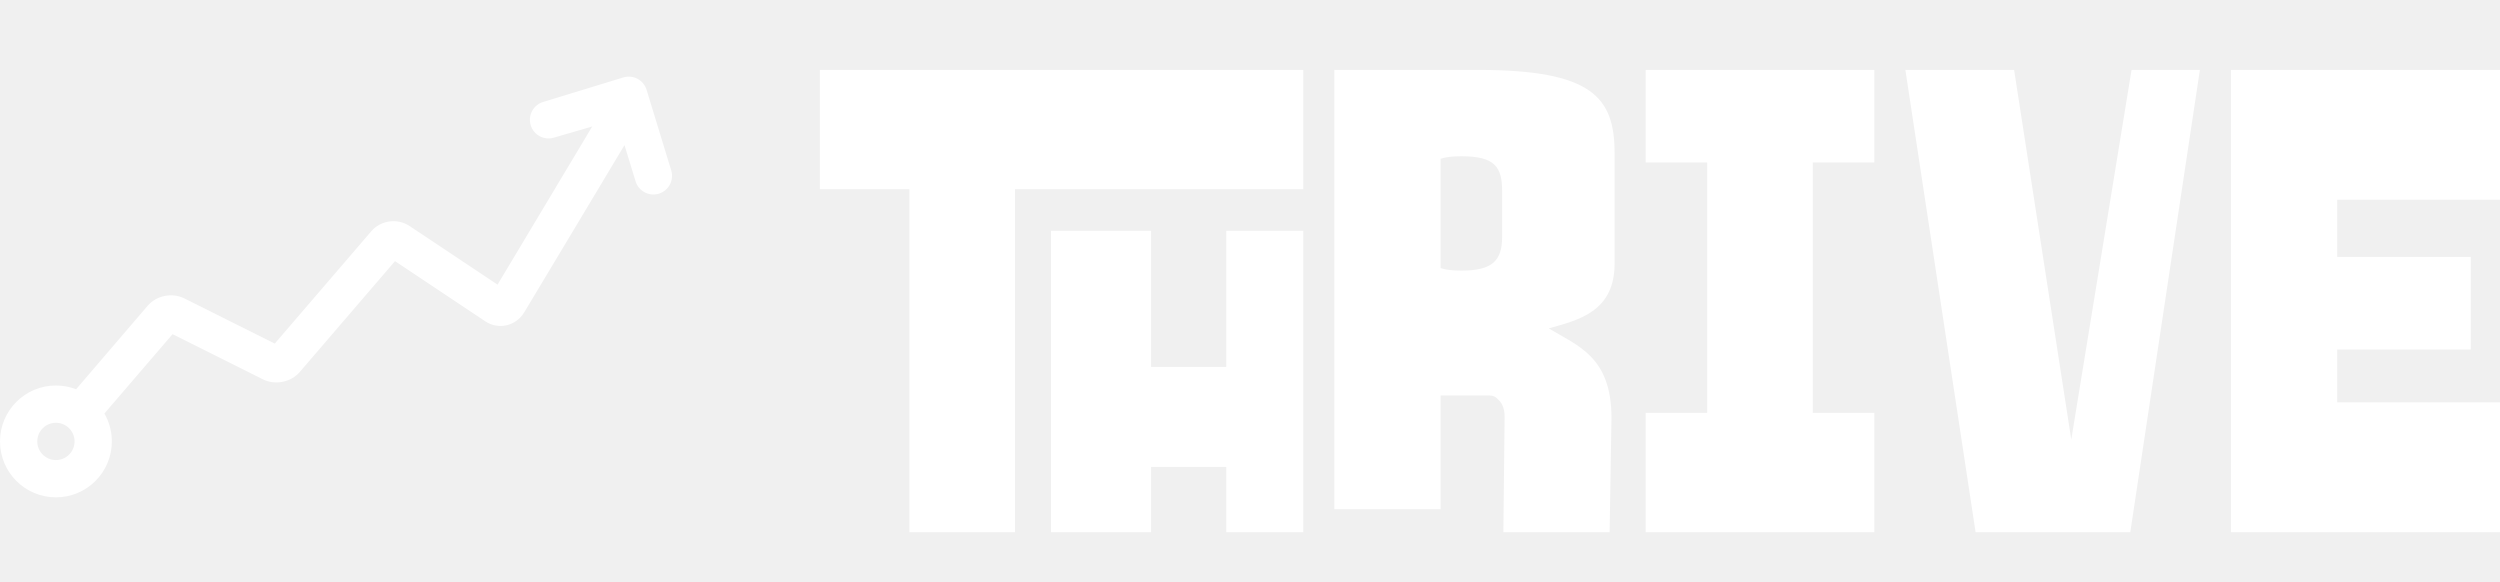
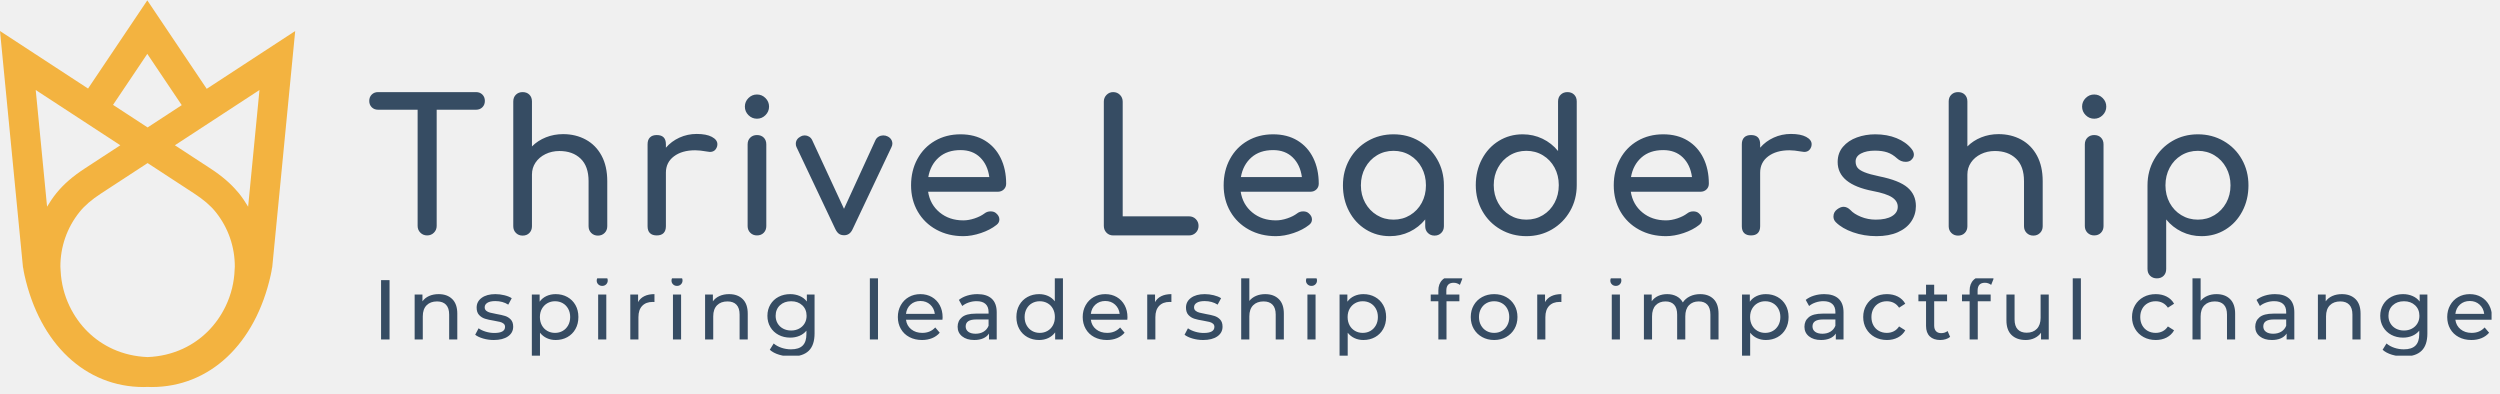
- <svg xmlns="http://www.w3.org/2000/svg" width="430" height="100" viewBox="-2 0 372 85.708">
-   <g id="SvgjsG13323" featurekey="symbolFeature-0" transform="matrix(1.386869,0,0,1.386869,-10.32121,-16.54396)" fill="#ffc93c">
-     <g stroke="none" stroke-width="1" fill="none" fill-rule="evenodd">
-       <g fill="#fff">
-         <path d="M24.513,47.493 L34.204,52.338 C35.516,52.994 37.213,52.658 38.164,51.549 L48.38,39.657 L58.066,46.114 C59.476,47.054 61.359,46.622 62.231,45.17 L73.005,27.212 L74.192,31.092 C74.515,32.149 75.633,32.743 76.689,32.42 C77.745,32.097 78.34,30.979 78.017,29.923 L75.373,21.276 C75.05,20.22 73.932,19.626 72.876,19.948 L69.385,21.016 C67.68,21.537 64.269,22.58 64.269,22.58 C63.213,22.903 62.619,24.021 62.941,25.077 C63.264,26.133 64.383,26.728 65.439,26.405 L69.542,25.209 L59.38,42.183 L49.934,35.886 C48.64,35.023 46.851,35.268 45.836,36.451 L35.479,48.504 L25.796,43.662 C24.478,43.003 22.794,43.334 21.836,44.451 L14.164,53.402 C13.493,53.142 12.763,53 12,53 C8.686,53 6,55.686 6,59 C6,62.314 8.686,65 12,65 C15.314,65 18,62.314 18,59 C18,57.91 17.709,56.887 17.201,56.006 L24.513,47.493 Z M10,59 C10,57.895 10.895,57 12,57 C13.105,57 14,57.895 14,59 C14,60.105 13.105,61 12,61 C10.895,61 10,60.105 10,59 L10,59 Z">
-         </path>
-       </g>
+ <svg xmlns="http://www.w3.org/2000/svg" viewBox="0 0 413 65" width="413" height="65">
+   <style>
+     .logo { fill:#F3B340; }
+     .title { fill:#364C63; }
+     .text { fill:#364C63; }
+   </style>
+   <svg y=".061" width="48.767" height="63.878" preserveAspectRatio="none" viewBox="0 0 142 186">
+     <g class="logo" transform="translate(-29 -7)">
+       <path d="M128.436 49.548L99.856 7 71.355 49.414 29 21.748l10.793 110.99.033.326.237 2.442.056-.004c.182 1.279.396 2.47.647 3.588C48.159 172.345 70.134 193 98.116 193c.634 0 1.255-.044 1.884-.063.629.019 1.25.063 1.884.063 27.982 0 49.956-20.655 57.35-53.903.251-1.125.464-2.316.647-3.595l.056.004.237-2.442c.012-.109.023-.217.033-.326L171 21.744l-42.564 27.804zm-28.58-16.809l16.567 24.656-16.424 10.729-16.624-10.858 16.481-24.527zM56.059 99.82c-1.649 2.054-3.091 4.216-4.414 6.429l-2.337-24.023-3.124-32.108L63.349 61.33l12.02 7.851 11.507 7.516-17.07 11.151c-5.887 3.845-10.227 7.623-13.661 11.874-.026.033-.059.064-.086.098zm85.809 36.654a44.099 44.099 0 0 1-4.323 17.616c-4.467 9.304-11.637 16.319-20.429 20.425-5.208 2.432-10.984 3.831-17.116 4.071-5.944-.232-11.558-1.545-16.639-3.841-9.012-4.072-16.358-11.182-20.906-20.655a44.135 44.135 0 0 1-4.286-16.956c-.035-.712-.121-1.425-.121-2.136.002-9.404 3.122-18.612 9.211-26.198 2.468-3.076 5.774-5.918 10.403-8.942L100 85.268l22.338 14.59c4.629 3.024 7.935 5.865 10.403 8.938 6.089 7.589 9.209 16.797 9.211 26.202-.001.491-.067.984-.084 1.476zm8.786-53.849l-2.298 23.624c-1.324-2.215-2.766-4.378-4.415-6.433-.174-.217-.38-.419-.559-.633-3.362-4.027-7.555-7.656-13.188-11.336l-17.07-11.15 11.307-7.385 12.011-7.845 17.375-11.348-3.163 32.506z" />
    </g>
-   </g>
-   <g id="SvgjsG13324" featurekey="nameFeature-0" transform="matrix(2.311391,0,0,2.311391,120,-13.66864)" fill="#fff">
-     <path d="M26.16 20.6 l4.96 0 l0 19.4 l-4.96 0 l0 -4.2 l-4.84 0 l0 4.2 l-6.44 0 l0 -19.4 l6.44 0 l0 8.76 l4.84 0 l0 -8.76 z M31.12 10.24 l0 7.68 l-18.56 0 l0 22.08 l-6.8 0 l0 -22.08 l-5.76 0 l0 -7.68 l31.12 0 z M43.68 31.48 c-0.16 -0.2 -0.36 -0.28 -0.56 -0.28 l-3.16 0 l0 7.32 l-6.84 0 l0 -28.28 l9.24 0 c7.36 0 8.8 1.76 8.8 5.36 l0 7.12 c0 3.12 -2.4 3.64 -4.24 4.16 c1.84 1.12 4.04 1.8 4.04 5.76 l-0.12 7.36 l-6.84 0 l0.08 -7.44 c0 -0.44 -0.12 -0.84 -0.4 -1.08 z M39.96 23 c0.36 0.12 0.8 0.16 1.36 0.16 c1.96 0 2.6 -0.64 2.6 -2.16 l0 -2.96 c0 -1.52 -0.44 -2.24 -2.6 -2.24 c-0.56 0 -1 0.04 -1.36 0.16 l0 7.04 z M53.16 16.2 l0 -5.96 l14.72 0 l0 5.96 l-3.96 0 l0 16.12 l3.96 0 l0 7.68 l-14.72 0 l0 -7.68 l3.96 0 l0 -16.12 l-3.96 0 z M80.56 34.04 l3.88 -23.8 l4.4 0 l-4.48 29.76 l-9.96 0 l-4.52 -29.76 l7 0 z M90.84 40 l0 -29.76 l17.32 0 l0 8.36 l-10.48 0 l0 3.68 l8.6 0 l0 5.96 l-8.6 0 l0 3.4 l10.48 0 l0 8.36 l-17.24 0 l-0.08 0 z">
-     </path>
-   </g>
+   </svg>
+   <svg x="61" y="15.216" width="310.9" height="30.769" preserveAspectRatio="none" viewBox="0 0 410.84 40.6">
+     <g class="title" transform="translate(-.6 31.24)">
+       <path d="m23.92-31.24q0.84 0 1.38 0.54t0.54 1.38-0.54 1.38-1.38 0.54h-8.6v25.32q0 0.88-0.6 1.48t-1.48 0.6-1.48-0.6-0.6-1.48v-25.32h-8.64q-0.84 0-1.38-0.54t-0.54-1.38 0.54-1.38 1.38-0.54h21.4zm19 9.16q2.76 0 4.96 1.2t3.44 3.5 1.24 5.54v9.84q0 0.88-0.58 1.46t-1.46 0.58-1.46-0.58-0.58-1.46v-9.84q0-3.24-1.74-4.9t-4.62-1.66q-1.68 0-3.06 0.68t-2.16 1.84-0.78 2.6v11.28q0 0.88-0.56 1.46t-1.48 0.58q-0.88 0-1.46-0.58t-0.58-1.46v-27.2q0-0.92 0.58-1.48t1.46-0.56q0.92 0 1.48 0.56t0.56 1.48v9.8q1.28-1.28 3.04-1.98t3.76-0.7zm29.16-0.04q2.12 0 3.32 0.64t1.2 1.6q0 0.28-0.04 0.4-0.36 1.28-1.6 1.28-0.2 0-0.6-0.08-1.6-0.28-2.6-0.28-2.88 0-4.64 1.32t-1.76 3.56v11.68q0 0.96-0.5 1.48t-1.5 0.52q-0.96 0-1.48-0.5t-0.52-1.5v-17.88q0-0.96 0.52-1.48t1.48-0.52q2 0 2 2v0.76q1.2-1.4 2.96-2.2t3.76-0.8zm11.12 2.28q0-0.92 0.58-1.48t1.46-0.56q0.92 0 1.48 0.56t0.56 1.48v17.8q0 0.88-0.56 1.46t-1.48 0.58q-0.88 0-1.46-0.58t-0.58-1.46v-17.8zm2.04-10.88q1.08 0 1.86 0.78t0.78 1.86-0.78 1.86-1.86 0.78-1.86-0.78-0.78-1.86 0.78-1.86 1.86-0.78zm28.48 9.12q0.52 0.24 0.8 0.66t0.28 0.94q0 0.36-0.2 0.76l-8.48 17.88q-0.6 1.32-1.84 1.32-0.68 0-1.12-0.3t-0.8-1.02l-8.48-17.88q-0.16-0.32-0.16-0.72 0-1.08 1.12-1.64 0.36-0.2 0.84-0.2t0.92 0.26 0.68 0.74l6.96 15 6.88-15q0.24-0.48 0.7-0.74t0.98-0.26 0.92 0.2zm25.92 10.32q0 0.76-0.52 1.26t-1.32 0.5h-15.2q0.44 2.8 2.54 4.52t5.14 1.72q1.2 0 2.5-0.44t2.14-1.08q0.56-0.44 1.32-0.44t1.2 0.4q0.72 0.6 0.72 1.36 0 0.72-0.64 1.2-1.36 1.08-3.38 1.76t-3.86 0.68q-3.28 0-5.88-1.42t-4.06-3.94-1.46-5.72 1.38-5.74 3.84-3.96 5.58-1.42q3.08 0 5.32 1.36t3.44 3.8 1.2 5.6zm-9.96-7.32q-2.92 0-4.74 1.6t-2.3 4.28h13.32q-0.36-2.68-2-4.28t-4.28-1.6zm49.88 14.44q0.88 0 1.48 0.6t0.6 1.48-0.6 1.48-1.48 0.6h-16.56q-0.88 0-1.46-0.6t-0.58-1.48v-27.08q0-0.88 0.6-1.48t1.44-0.6q0.88 0 1.48 0.6t0.6 1.48v25h14.48zm28.32-7.12q0 0.76-0.52 1.26t-1.32 0.5h-15.2q0.44 2.8 2.54 4.52t5.14 1.72q1.2 0 2.5-0.44t2.14-1.08q0.56-0.44 1.32-0.44t1.2 0.4q0.72 0.6 0.72 1.36 0 0.72-0.64 1.2-1.36 1.08-3.38 1.76t-3.86 0.68q-3.28 0-5.88-1.42t-4.06-3.94-1.46-5.72 1.38-5.74 3.84-3.96 5.58-1.42q3.08 0 5.32 1.36t3.44 3.8 1.2 5.6zm-9.96-7.32q-2.92 0-4.74 1.6t-2.3 4.28h13.32q-0.36-2.68-2-4.28t-4.28-1.6zm26.28-3.44q3.08 0 5.58 1.46t3.96 4 1.46 5.66v8.92q0 0.88-0.58 1.46t-1.46 0.58-1.46-0.58-0.58-1.46v-1.48q-1.4 1.72-3.4 2.68t-4.32 0.96q-2.88 0-5.22-1.44t-3.68-3.98-1.34-5.66 1.44-5.66 3.98-4 5.62-1.46zm0 18.6q2 0 3.62-0.98t2.54-2.68 0.92-3.82-0.92-3.84-2.54-2.7-3.62-0.98-3.62 0.98-2.56 2.7-0.94 3.84 0.94 3.82 2.56 2.68 3.62 0.98zm37.96-27.8q0.92 0 1.48 0.56t0.56 1.48v18.24q0 3.12-1.46 5.66t-3.96 4-5.58 1.46-5.62-1.46-3.98-4-1.44-5.66 1.34-5.66 3.68-3.98 5.22-1.44q2.32 0 4.32 0.96t3.4 2.68v-10.8q0-0.92 0.58-1.48t1.46-0.56zm-8.96 27.8q2 0 3.62-0.98t2.54-2.7 0.92-3.84-0.92-3.82-2.54-2.68-3.62-0.98-3.62 0.98-2.56 2.68-0.94 3.82 0.94 3.84 2.56 2.7 3.62 0.98zm39.84-7.84q0 0.76-0.52 1.26t-1.32 0.5h-15.2q0.44 2.8 2.54 4.52t5.14 1.72q1.2 0 2.5-0.44t2.14-1.08q0.56-0.44 1.32-0.44t1.2 0.4q0.72 0.6 0.72 1.36 0 0.72-0.64 1.2-1.36 1.08-3.38 1.76t-3.86 0.68q-3.28 0-5.88-1.42t-4.06-3.94-1.46-5.72 1.38-5.74 3.84-3.96 5.58-1.42q3.08 0 5.32 1.36t3.44 3.8 1.2 5.6zm-9.96-7.32q-2.92 0-4.74 1.6t-2.3 4.28h13.32q-0.36-2.68-2-4.28t-4.28-1.6zm27.88-3.52q2.12 0 3.32 0.64t1.2 1.6q0 0.28-0.04 0.4-0.36 1.28-1.6 1.28-0.2 0-0.6-0.08-1.6-0.28-2.6-0.28-2.88 0-4.64 1.32t-1.76 3.56v11.68q0 0.96-0.5 1.48t-1.5 0.52q-0.96 0-1.48-0.5t-0.52-1.5v-17.88q0-0.96 0.52-1.48t1.48-0.52q2 0 2 2v0.76q1.2-1.4 2.96-2.2t3.76-0.8zm18.4 0.08q2.6 0 4.66 0.84t3.26 2.32q0.52 0.64 0.52 1.28 0 0.68-0.68 1.24-0.44 0.32-1.12 0.32-1.04 0-1.88-0.76-1-0.92-2.12-1.3t-2.72-0.38q-1.84 0-3.02 0.62t-1.18 1.74q0 0.8 0.4 1.34t1.52 1 3.24 0.9q4.36 0.88 6.18 2.44t1.82 4.04q0 1.84-1 3.34t-2.94 2.36-4.66 0.86-5.12-0.84-3.76-2.2q-0.52-0.52-0.52-1.24 0-0.96 0.8-1.56 0.76-0.56 1.4-0.56 0.8 0 1.52 0.72 0.76 0.84 2.28 1.46t3.24 0.62q2.28 0 3.54-0.76t1.26-2.04q0-1.24-1.24-2.06t-4.2-1.38q-7.68-1.48-7.68-6.32 0-1.96 1.16-3.32t3.04-2.04 4-0.68zm26.92-0.04q2.76 0 4.96 1.2t3.44 3.5 1.24 5.54v9.84q0 0.88-0.58 1.46t-1.46 0.58-1.46-0.58-0.58-1.46v-9.84q0-3.24-1.74-4.9t-4.62-1.66q-1.68 0-3.06 0.68t-2.16 1.84-0.78 2.6v11.28q0 0.88-0.56 1.46t-1.48 0.58q-0.88 0-1.46-0.58t-0.58-1.46v-27.2q0-0.92 0.58-1.48t1.46-0.56q0.92 0 1.48 0.56t0.56 1.48v9.8q1.28-1.28 3.04-1.98t3.76-0.7zm18.84 2.24q0-0.92 0.58-1.48t1.46-0.56q0.92 0 1.48 0.56t0.56 1.48v17.8q0 0.88-0.56 1.46t-1.48 0.58q-0.88 0-1.46-0.58t-0.58-1.46v-17.8zm2.04-10.88q1.08 0 1.86 0.78t0.78 1.86-0.78 1.86-1.86 0.78-1.86-0.78-0.78-1.86 0.78-1.86 1.86-0.78zm22.64 8.68q3.08 0 5.62 1.46t3.98 4 1.44 5.66-1.34 5.66-3.68 3.98-5.22 1.44q-2.32 0-4.32-0.96t-3.4-2.68v10.8q0 0.92-0.56 1.48t-1.48 0.56q-0.88 0-1.46-0.56t-0.58-1.48v-18.24q0-3.12 1.46-5.66t3.96-4 5.58-1.46zm0 18.6q2 0 3.62-0.98t2.56-2.68 0.94-3.82-0.94-3.84-2.56-2.7-3.62-0.98-3.62 0.98-2.54 2.7-0.92 3.84 0.92 3.82 2.54 2.68 3.62 0.98z" />
+     </g>
+   </svg>
+   <svg x="62.882" y="45.985" width="348.726" height="12.768" preserveAspectRatio="none" viewBox="0 0 1045.506 38.28">
+     <g class="text" transform="matrix(1.05 0 0 1.05 -4.2 30.28)">
+       <path d="m4.2 0v-28h4v28h-4zm27.16-21.4q4.04 0 6.42 2.34t2.38 6.86v12.2h-3.84v-11.76q0-3.08-1.48-4.64t-4.24-1.56q-3.12 0-4.92 1.82t-1.8 5.22v10.92h-3.84v-21.2h3.68v3.2q1.16-1.64 3.14-2.52t4.5-0.88zm26 21.64q-2.6 0-5-0.7t-3.76-1.78l1.6-3.04q1.4 1 3.4 1.6t4.04 0.6q5.04 0 5.04-2.88 0-0.96-0.68-1.52t-1.7-0.82-2.9-0.58q-2.56-0.4-4.18-0.92t-2.78-1.76-1.16-3.48q0-2.88 2.4-4.62t6.44-1.74q2.12 0 4.24 0.52t3.48 1.4l-1.64 3.04q-2.6-1.68-6.12-1.68-2.44 0-3.72 0.8t-1.28 2.12q0 1.04 0.72 1.64t1.78 0.88 2.98 0.64q2.56 0.44 4.14 0.94t2.7 1.7 1.12 3.36q0 2.88-2.46 4.58t-6.7 1.7zm29.2-21.64q3.08 0 5.52 1.36t3.82 3.8 1.38 5.64-1.38 5.66-3.82 3.82-5.52 1.36q-2.28 0-4.18-0.88t-3.22-2.56v10.96h-3.84v-28.96h3.68v3.36q1.28-1.76 3.24-2.66t4.32-0.9zm-0.32 18.28q2.04 0 3.66-0.94t2.56-2.64 0.94-3.9-0.94-3.9-2.56-2.62-3.66-0.92q-2 0-3.62 0.94t-2.56 2.62-0.94 3.88 0.92 3.9 2.56 2.64 3.64 0.94zm20.36 3.12v-21.2h3.84v21.2h-3.84zm1.92-25.28q-1.12 0-1.86-0.72t-0.74-1.76 0.74-1.78 1.86-0.74 1.86 0.7 0.74 1.74q0 1.08-0.74 1.82t-1.86 0.74zm16.92 7.64q1-1.84 2.96-2.8t4.76-0.96v3.72q-0.32-0.04-0.88-0.04-3.12 0-4.9 1.86t-1.78 5.3v10.56h-3.84v-21.2h3.68v3.56zm16.44 17.64v-21.2h3.84v21.2h-3.84zm1.92-25.28q-1.12 0-1.86-0.72t-0.74-1.76 0.74-1.78 1.86-0.74 1.86 0.7 0.74 1.74q0 1.08-0.74 1.82t-1.86 0.74zm24.56 3.88q4.04 0 6.42 2.34t2.38 6.86v12.2h-3.84v-11.76q0-3.08-1.48-4.64t-4.24-1.56q-3.12 0-4.92 1.82t-1.8 5.22v10.92h-3.84v-21.2h3.68v3.2q1.16-1.64 3.14-2.52t4.5-0.88zm36.68 0.2h3.64v18.32q0 5.56-2.76 8.22t-8.24 2.66q-3 0-5.72-0.82t-4.4-2.34l1.84-2.96q1.48 1.28 3.66 2.02t4.5 0.74q3.72 0 5.5-1.76t1.78-5.36v-1.68q-1.36 1.64-3.34 2.46t-4.3 0.82q-3.04 0-5.5-1.3t-3.86-3.64-1.4-5.34 1.4-5.34 3.86-3.62 5.5-1.28q2.4 0 4.46 0.88t3.38 2.6v-3.28zm-7.4 16.96q2.08 0 3.74-0.88t2.6-2.46 0.94-3.58q0-3.08-2.04-4.98t-5.24-1.9q-3.24 0-5.28 1.9t-2.04 4.98q0 2 0.94 3.58t2.6 2.46 3.78 0.88zm37.12 4.24v-29.68h3.84v29.68h-3.84zm34.32-10.48q0 0.44-0.08 1.16h-17.2q0.36 2.8 2.46 4.5t5.22 1.7q3.8 0 6.12-2.56l2.12 2.48q-1.44 1.68-3.58 2.56t-4.78 0.88q-3.36 0-5.96-1.38t-4.02-3.86-1.42-5.6q0-3.08 1.38-5.56t3.8-3.86 5.46-1.38 5.42 1.38 3.72 3.86 1.34 5.68zm-10.48-7.68q-2.76 0-4.62 1.68t-2.18 4.4h13.6q-0.32-2.68-2.18-4.38t-4.62-1.7zm26.92-3.24q4.4 0 6.74 2.16t2.34 6.44v12.8h-3.64v-2.8q-0.96 1.48-2.74 2.26t-4.22 0.78q-3.56 0-5.7-1.72t-2.14-4.52 2.04-4.5 6.48-1.7h6.08v-0.76q0-2.48-1.44-3.8t-4.24-1.32q-1.88 0-3.68 0.62t-3.04 1.66l-1.6-2.88q1.64-1.32 3.92-2.02t4.84-0.7zm-0.88 18.68q2.2 0 3.8-0.98t2.32-2.78v-2.96h-5.92q-4.88 0-4.88 3.28 0 1.6 1.24 2.52t3.44 0.92zm37.36-26.96h3.84v29.68h-3.68v-3.36q-1.28 1.76-3.24 2.68t-4.32 0.92q-3.08 0-5.52-1.36t-3.82-3.82-1.38-5.66 1.38-5.64 3.82-3.8 5.52-1.36q2.28 0 4.2 0.86t3.2 2.54v-11.68zm-7.08 26.56q2 0 3.64-0.94t2.56-2.64 0.92-3.9-0.92-3.9-2.56-2.62-3.64-0.92q-2.04 0-3.66 0.92t-2.56 2.62-0.94 3.9 0.94 3.9 2.56 2.64 3.66 0.94zm41.36-7.36q0 0.44-0.08 1.16h-17.2q0.36 2.8 2.46 4.5t5.22 1.7q3.8 0 6.12-2.56l2.12 2.48q-1.44 1.68-3.58 2.56t-4.78 0.88q-3.36 0-5.96-1.38t-4.02-3.86-1.42-5.6q0-3.08 1.38-5.56t3.8-3.86 5.46-1.38 5.42 1.38 3.72 3.86 1.34 5.68zm-10.48-7.68q-2.76 0-4.62 1.68t-2.18 4.4h13.6q-0.32-2.68-2.18-4.38t-4.62-1.7zm23.48 0.52q1-1.84 2.96-2.8t4.76-0.96v3.72q-0.32-0.04-0.88-0.04-3.12 0-4.9 1.86t-1.78 5.3v10.56h-3.84v-21.2h3.68v3.56zm22.68 17.88q-2.6 0-5-0.7t-3.76-1.78l1.6-3.04q1.4 1 3.4 1.6t4.04 0.6q5.04 0 5.04-2.88 0-0.96-0.68-1.52t-1.7-0.82-2.9-0.58q-2.56-0.4-4.18-0.92t-2.78-1.76-1.16-3.48q0-2.88 2.4-4.62t6.44-1.74q2.12 0 4.24 0.52t3.48 1.4l-1.64 3.04q-2.6-1.68-6.12-1.68-2.44 0-3.72 0.8t-1.28 2.12q0 1.04 0.72 1.64t1.78 0.88 2.98 0.64q2.56 0.44 4.14 0.94t2.7 1.7 1.12 3.36q0 2.88-2.46 4.58t-6.7 1.7zm29.28-21.64q4.04 0 6.42 2.34t2.38 6.86v12.2h-3.84v-11.76q0-3.08-1.48-4.64t-4.24-1.56q-3.12 0-4.92 1.82t-1.8 5.22v10.92h-3.84v-29.68h3.84v11.48q1.2-1.52 3.14-2.36t4.34-0.84zm19.92 21.4v-21.2h3.84v21.2h-3.84zm1.92-25.28q-1.12 0-1.86-0.72t-0.74-1.76 0.74-1.78 1.86-0.74 1.86 0.7 0.74 1.74q0 1.08-0.74 1.82t-1.86 0.74zm24.48 3.88q3.08 0 5.52 1.36t3.82 3.8 1.38 5.64-1.38 5.66-3.82 3.82-5.52 1.36q-2.28 0-4.18-0.88t-3.22-2.56v10.96h-3.84v-28.96h3.68v3.36q1.28-1.76 3.24-2.66t4.32-0.9zm-0.32 18.28q2.04 0 3.66-0.94t2.56-2.64 0.94-3.9-0.94-3.9-2.56-2.62-3.66-0.92q-2 0-3.62 0.94t-2.56 2.62-0.94 3.88 0.92 3.9 2.56 2.64 3.64 0.94zm42.88-23.64q-3.44 0-3.44 3.72v1.84h6.16v3.16h-6.08v18.04h-3.84v-18.04h-3.6v-3.16h3.6v-1.88q0-3.16 1.84-5t5.16-1.84q1.28 0 2.4 0.32t1.92 0.92l-1.16 2.92q-1.32-1-2.96-1zm19.12 27q-3.16 0-5.68-1.4t-3.94-3.86-1.42-5.58 1.42-5.58 3.94-3.84 5.68-1.38 5.66 1.38 3.92 3.84 1.42 5.58-1.42 5.58-3.92 3.86-5.66 1.4zm0-3.36q2.04 0 3.66-0.94t2.54-2.64 0.92-3.9-0.92-3.9-2.54-2.62-3.66-0.92-3.66 0.92-2.56 2.62-0.94 3.9 0.94 3.9 2.56 2.64 3.66 0.94zm24-14.52q1-1.84 2.96-2.8t4.76-0.96v3.72q-0.32-0.04-0.88-0.04-3.12 0-4.9 1.86t-1.78 5.3v10.56h-3.84v-21.2h3.68v3.56zm31.48 17.64v-21.2h3.84v21.2h-3.84zm1.92-25.28q-1.12 0-1.86-0.72t-0.74-1.76 0.74-1.78 1.86-0.74 1.86 0.7 0.74 1.74q0 1.08-0.74 1.82t-1.86 0.74zm39.76 3.88q4 0 6.34 2.32t2.34 6.88v12.2h-3.84v-11.76q0-3.08-1.42-4.64t-4.06-1.56q-2.92 0-4.64 1.82t-1.72 5.22v10.92h-3.84v-11.76q0-3.08-1.42-4.64t-4.06-1.56q-2.92 0-4.64 1.82t-1.72 5.22v10.92h-3.84v-21.2h3.68v3.16q1.16-1.64 3.04-2.5t4.28-0.86q2.48 0 4.4 1t2.96 2.92q1.2-1.84 3.34-2.88t4.82-1.04zm31 0q3.08 0 5.52 1.36t3.82 3.8 1.38 5.64-1.38 5.66-3.82 3.82-5.52 1.36q-2.28 0-4.18-0.88t-3.22-2.56v10.96h-3.84v-28.96h3.68v3.36q1.28-1.76 3.24-2.66t4.32-0.9zm-0.32 18.28q2.04 0 3.66-0.94t2.56-2.64 0.94-3.9-0.94-3.9-2.56-2.62-3.66-0.92q-2 0-3.62 0.94t-2.56 2.62-0.94 3.88 0.92 3.9 2.56 2.64 3.64 0.94zm27.88-18.28q4.4 0 6.74 2.16t2.34 6.44v12.8h-3.64v-2.8q-0.96 1.48-2.74 2.26t-4.22 0.78q-3.56 0-5.7-1.72t-2.14-4.52 2.04-4.5 6.48-1.7h6.08v-0.76q0-2.48-1.44-3.8t-4.24-1.32q-1.88 0-3.68 0.62t-3.04 1.66l-1.6-2.88q1.64-1.32 3.92-2.02t4.84-0.7zm-0.88 18.68q2.2 0 3.8-0.98t2.32-2.78v-2.96h-5.92q-4.88 0-4.88 3.28 0 1.6 1.24 2.52t3.44 0.92zm30.44 2.96q-3.24 0-5.78-1.4t-3.98-3.86-1.44-5.58 1.44-5.58 3.98-3.84 5.78-1.38q2.88 0 5.14 1.16t3.5 3.36l-2.92 1.88q-1-1.52-2.48-2.28t-3.28-0.76q-2.08 0-3.74 0.92t-2.6 2.62-0.94 3.9q0 2.24 0.94 3.94t2.6 2.62 3.74 0.92q1.8 0 3.28-0.76t2.48-2.28l2.92 1.84q-1.24 2.2-3.5 3.38t-5.14 1.18zm28.6-4.24 1.2 2.76q-0.84 0.72-2.08 1.1t-2.56 0.38q-3.2 0-4.96-1.72t-1.76-4.92v-11.64h-3.6v-3.16h3.6v-4.64h3.84v4.64h6.08v3.16h-6.08v11.48q0 1.72 0.86 2.64t2.46 0.92q1.76 0 3-1zm17.6-22.76q-3.44 0-3.44 3.72v1.84h6.16v3.16h-6.08v18.04h-3.84v-18.04h-3.6v-3.16h3.6v-1.88q0-3.16 1.84-5t5.16-1.84q1.28 0 2.4 0.32t1.92 0.92l-1.16 2.92q-1.32-1-2.96-1zm26.28 5.56h3.84v21.2h-3.64v-3.2q-1.16 1.64-3.06 2.54t-4.14 0.9q-4.24 0-6.68-2.34t-2.44-6.9v-12.2h3.84v11.76q0 3.08 1.48 4.66t4.24 1.58q3.04 0 4.8-1.84t1.76-5.2v-10.96zm15.16 21.2v-29.68h3.84v29.68h-3.84zm39.16 0.24q-3.24 0-5.78-1.4t-3.98-3.86-1.44-5.58 1.44-5.58 3.98-3.84 5.78-1.38q2.88 0 5.14 1.16t3.5 3.36l-2.92 1.88q-1-1.52-2.48-2.28t-3.28-0.76q-2.08 0-3.74 0.92t-2.6 2.62-0.94 3.9q0 2.24 0.94 3.94t2.6 2.62 3.74 0.92q1.8 0 3.28-0.76t2.48-2.28l2.92 1.84q-1.24 2.2-3.5 3.38t-5.14 1.18zm28.64-21.64q4.04 0 6.42 2.34t2.38 6.86v12.2h-3.84v-11.76q0-3.08-1.48-4.64t-4.24-1.56q-3.12 0-4.92 1.82t-1.8 5.22v10.92h-3.84v-29.68h3.84v11.48q1.2-1.52 3.14-2.36t4.34-0.84zm27.64 0q4.4 0 6.74 2.16t2.34 6.44v12.8h-3.64v-2.8q-0.96 1.48-2.74 2.26t-4.22 0.78q-3.56 0-5.7-1.72t-2.14-4.52 2.04-4.5 6.48-1.7h6.08v-0.76q0-2.48-1.44-3.8t-4.24-1.32q-1.88 0-3.68 0.62t-3.04 1.66l-1.6-2.88q1.64-1.32 3.92-2.02t4.84-0.7zm-0.88 18.68q2.2 0 3.8-0.98t2.32-2.78v-2.96h-5.92q-4.88 0-4.88 3.28 0 1.6 1.24 2.52t3.44 0.92zm32.4-18.68q4.04 0 6.42 2.34t2.38 6.86v12.2h-3.84v-11.76q0-3.08-1.48-4.64t-4.24-1.56q-3.12 0-4.92 1.82t-1.8 5.22v10.92h-3.84v-21.2h3.68v3.2q1.16-1.64 3.14-2.52t4.5-0.88zm36.68 0.2h3.64v18.32q0 5.56-2.76 8.22t-8.24 2.66q-3 0-5.72-0.82t-4.4-2.34l1.84-2.96q1.48 1.28 3.66 2.02t4.5 0.74q3.72 0 5.5-1.76t1.78-5.36v-1.68q-1.36 1.64-3.34 2.46t-4.3 0.82q-3.04 0-5.5-1.3t-3.86-3.64-1.4-5.34 1.4-5.34 3.86-3.62 5.5-1.28q2.4 0 4.46 0.88t3.38 2.6v-3.28zm-7.4 16.96q2.08 0 3.74-0.88t2.6-2.46 0.94-3.58q0-3.08-2.04-4.98t-5.24-1.9q-3.24 0-5.28 1.9t-2.04 4.98q0 2 0.94 3.58t2.6 2.46 3.78 0.88zm41.52-6.24q0 0.44-0.08 1.16h-17.2q0.36 2.8 2.46 4.5t5.22 1.7q3.8 0 6.12-2.56l2.12 2.48q-1.44 1.68-3.58 2.56t-4.78 0.88q-3.36 0-5.96-1.38t-4.02-3.86-1.42-5.6q0-3.08 1.38-5.56t3.8-3.86 5.46-1.38 5.42 1.38 3.72 3.86 1.34 5.68zm-10.48-7.68q-2.76 0-4.62 1.68t-2.18 4.4h13.6q-0.32-2.68-2.18-4.38t-4.62-1.7z" />
+     </g>
+   </svg>
</svg>
